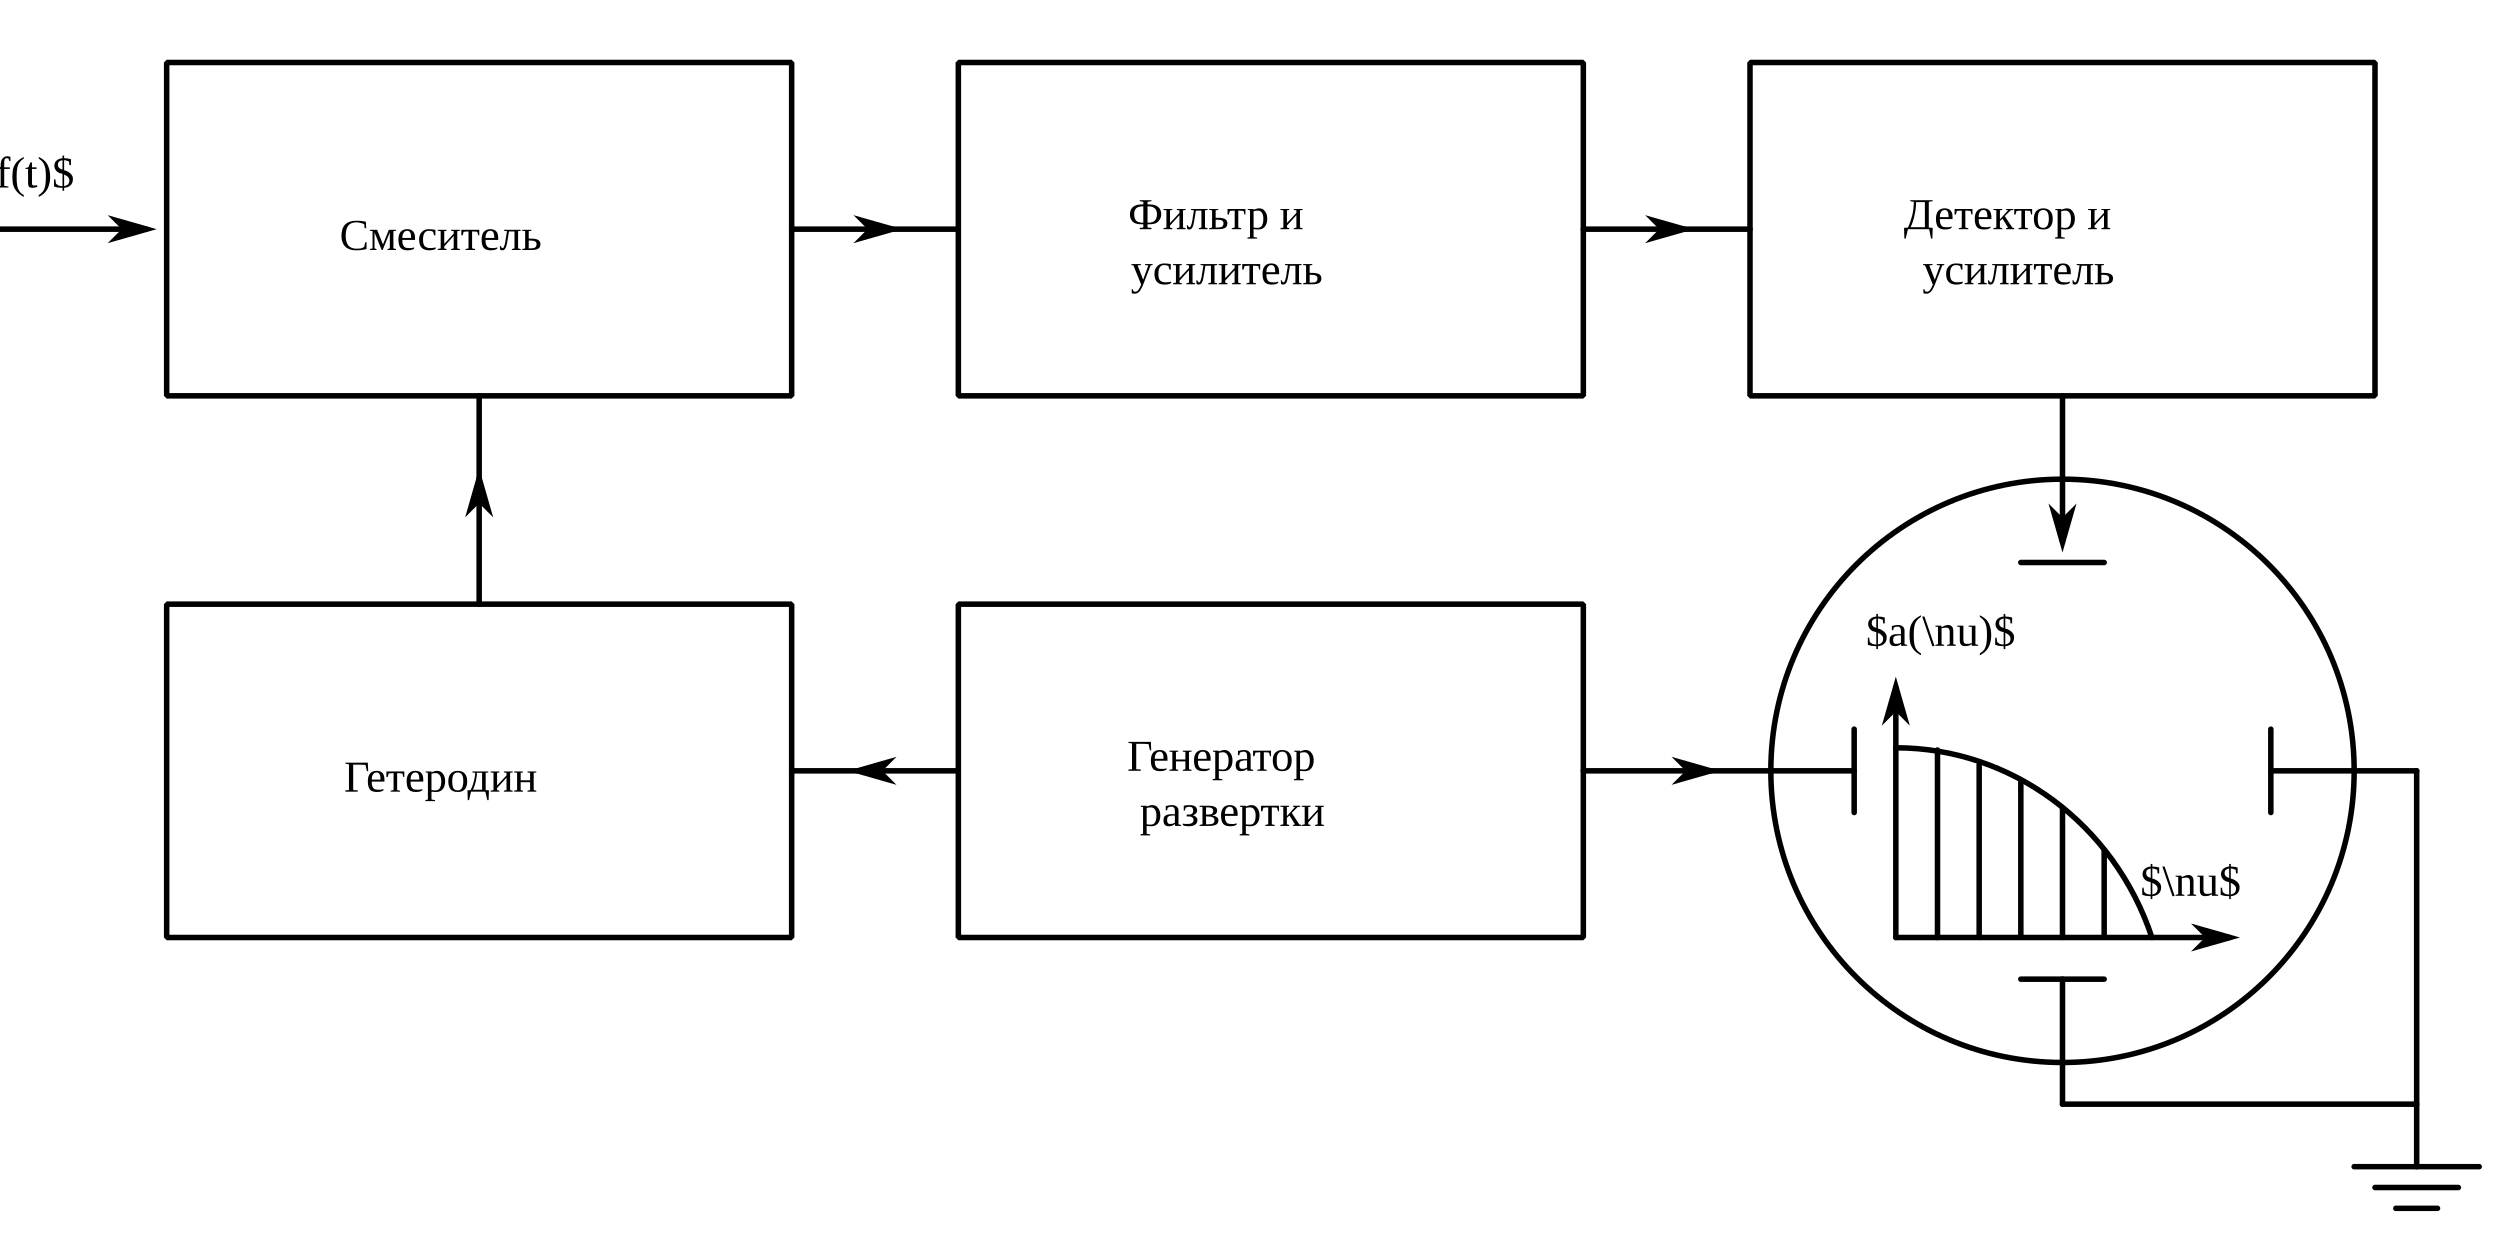
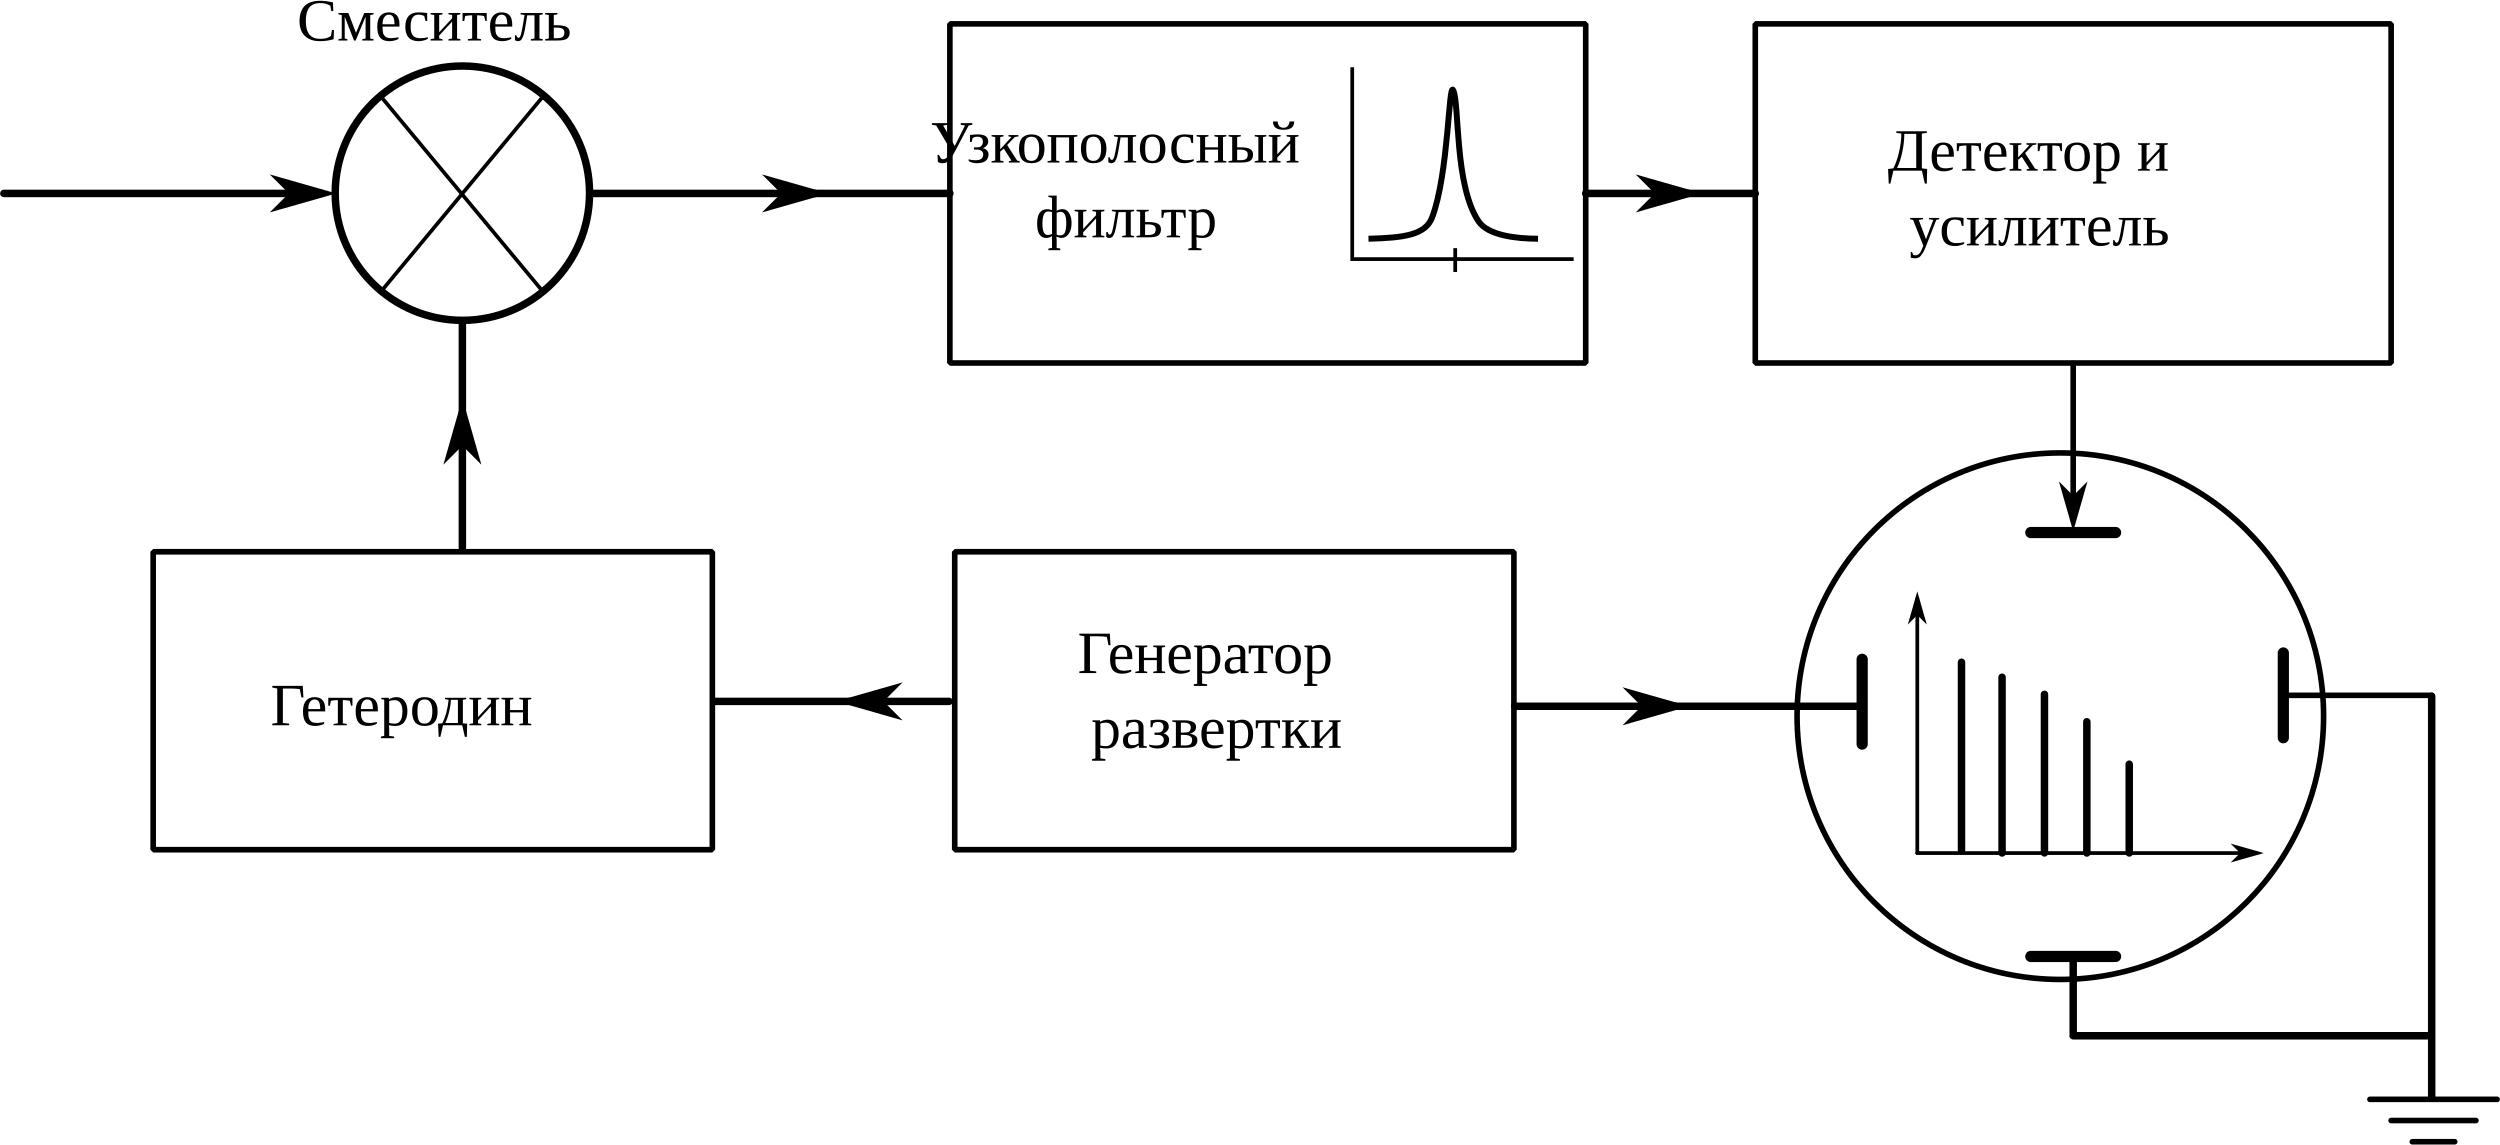
- <svg xmlns="http://www.w3.org/2000/svg" width="12cm" height="6cm" viewBox="0 0 120 60" version="1.1" id="svg1625">
+ <svg xmlns="http://www.w3.org/2000/svg" width="11.795cm" height="5.4cm" viewBox="0 0 117.946 54.001" version="1.1" id="svg1625">
  <defs id="defs1619">
-     <marker style="overflow:visible;" id="marker4098" refX="0.0" refY="0.0" orient="auto">
-       <path transform="scale(0.4) rotate(180) translate(10,0)" style="fill-rule:evenodd;stroke:#000000;stroke-width:1pt;stroke-opacity:1;fill:#000000;fill-opacity:1" d="M 0.0,0.0 L 5.0,-5.0 L -12.5,0.0 L 5.0,5.0 L 0.0,0.0 z " id="path4096" />
+     <marker style="overflow:visible" id="marker4098" refX="0" refY="0" orient="auto">
+       <path transform="matrix(-0.4,0,0,-0.4,-4,0)" style="fill:#000000;fill-opacity:1;fill-rule:evenodd;stroke:#000000;stroke-width:1pt;stroke-opacity:1" d="M 0,0 5,-5 -12.5,0 5,5 0,0 Z" id="path4096" />
    </marker>
-     <marker orient="auto" refY="0.0" refX="0.0" id="Arrow1Mstart" style="overflow:visible">
-       <path id="path987" d="M 0.0,0.0 L 5.0,-5.0 L -12.5,0.0 L 5.0,5.0 L 0.0,0.0 z " style="fill-rule:evenodd;stroke:#000000;stroke-width:1pt;stroke-opacity:1;fill:#000000;fill-opacity:1" transform="scale(0.4) translate(10,0)" />
+     <marker orient="auto" refY="0" refX="0" id="Arrow1Mstart" style="overflow:visible">
+       <path id="path987" d="M 0,0 5,-5 -12.5,0 5,5 0,0 Z" style="fill:#000000;fill-opacity:1;fill-rule:evenodd;stroke:#000000;stroke-width:1pt;stroke-opacity:1" transform="matrix(0.4,0,0,0.4,4,0)" />
    </marker>
-     <marker orient="auto" refY="0.0" refX="0.0" id="marker2305" style="overflow:visible;">
-       <path id="path2303" d="M 0.0,0.0 L 5.0,-5.0 L -12.5,0.0 L 5.0,5.0 L 0.0,0.0 z " style="fill-rule:evenodd;stroke:#000000;stroke-width:1pt;stroke-opacity:1;fill:#000000;fill-opacity:1" transform="scale(0.4) rotate(180) translate(10,0)" />
+     <marker orient="auto" refY="0" refX="0" id="marker2305" style="overflow:visible">
+       <path id="path2303" d="M 0,0 5,-5 -12.5,0 5,5 0,0 Z" style="fill:#000000;fill-opacity:1;fill-rule:evenodd;stroke:#000000;stroke-width:1pt;stroke-opacity:1" transform="matrix(-0.4,0,0,-0.4,-4,0)" />
    </marker>
-     <marker orient="auto" refY="0.0" refX="0.0" id="Arrow1Mend" style="overflow:visible;">
-       <path id="path990" d="M 0.0,0.0 L 5.0,-5.0 L -12.5,0.0 L 5.0,5.0 L 0.0,0.0 z " style="fill-rule:evenodd;stroke:#000000;stroke-width:1pt;stroke-opacity:1;fill:#000000;fill-opacity:1" transform="scale(0.4) rotate(180) translate(10,0)" />
+     <marker orient="auto" refY="0" refX="0" id="Arrow1Mend" style="overflow:visible">
+       <path id="path990" d="M 0,0 5,-5 -12.5,0 5,5 0,0 Z" style="fill:#000000;fill-opacity:1;fill-rule:evenodd;stroke:#000000;stroke-width:1pt;stroke-opacity:1" transform="matrix(-0.4,0,0,-0.4,-4,0)" />
    </marker>
    <marker orient="auto" refY="0" refX="0" id="marker2305-9" style="overflow:visible">
      <path id="path2303-1" d="M 0,0 5,-5 -12.5,0 5,5 Z" style="fill:#000000;fill-opacity:1;fill-rule:evenodd;stroke:#000000;stroke-width:1pt;stroke-opacity:1" transform="matrix(-0.4,0,0,-0.4,-4,0)" />
    </marker>
    <marker orient="auto" refY="0" refX="0" id="marker2305-92" style="overflow:visible">
      <path id="path2303-3" d="M 0,0 5,-5 -12.5,0 5,5 Z" style="fill:#000000;fill-opacity:1;fill-rule:evenodd;stroke:#000000;stroke-width:1pt;stroke-opacity:1" transform="matrix(-0.4,0,0,-0.4,-4,0)" />
    </marker>
    <marker orient="auto" refY="0" refX="0" id="marker2305-7" style="overflow:visible">
      <path id="path2303-5" d="M 0,0 5,-5 -12.5,0 5,5 Z" style="fill:#000000;fill-opacity:1;fill-rule:evenodd;stroke:#000000;stroke-width:1pt;stroke-opacity:1" transform="matrix(-0.4,0,0,-0.4,-4,0)" />
    </marker>
    <marker orient="auto" refY="0" refX="0" id="marker2305-71" style="overflow:visible">
      <path id="path2303-4" d="M 0,0 5,-5 -12.5,0 5,5 Z" style="fill:#000000;fill-opacity:1;fill-rule:evenodd;stroke:#000000;stroke-width:1pt;stroke-opacity:1" transform="matrix(-0.4,0,0,-0.4,-4,0)" />
    </marker>
    <marker orient="auto" refY="0" refX="0" id="marker2305-92-7" style="overflow:visible">
      <path id="path2303-3-2" d="M 0,0 5,-5 -12.5,0 5,5 Z" style="fill:#000000;fill-opacity:1;fill-rule:evenodd;stroke:#000000;stroke-width:1pt;stroke-opacity:1" transform="matrix(-0.4,0,0,-0.4,-4,0)" />
    </marker>
    <marker orient="auto" refY="0" refX="0" id="Arrow1Mend-2" style="overflow:visible">
      <path id="path990-5" d="M 0,0 5,-5 -12.5,0 5,5 Z" style="fill:#000000;fill-opacity:1;fill-rule:evenodd;stroke:#000000;stroke-width:1pt;stroke-opacity:1" transform="matrix(-0.4,0,0,-0.4,-4,0)" />
    </marker>
+     <marker orient="auto" refY="0" refX="0" id="marker2305-71-3" style="overflow:visible">
+       <path id="path2303-4-6" d="M 0,0 5,-5 -12.5,0 5,5 Z" style="fill:#000000;fill-opacity:1;fill-rule:evenodd;stroke:#000000;stroke-width:1pt;stroke-opacity:1" transform="matrix(-0.4,0,0,-0.4,-4,0)" />
+     </marker>
  </defs>
-   <g id="layer1" transform="translate(0,-237)">
-     <rect style="opacity:1;fill:none;fill-opacity:1;fill-rule:nonzero;stroke:#000000;stroke-width:0.265;stroke-linecap:round;stroke-linejoin:bevel;stroke-miterlimit:4;stroke-dasharray:none;stroke-dashoffset:0;stroke-opacity:1;paint-order:stroke markers fill" id="rect2191" width="30" height="16" x="8" y="240" />
+   <g id="layer1" transform="translate(-1.187707,-238.8739)" style="display:inline">
    <rect style="opacity:1;fill:none;fill-opacity:1;fill-rule:nonzero;stroke:#000000;stroke-width:0.265;stroke-linecap:round;stroke-linejoin:bevel;stroke-miterlimit:4;stroke-dasharray:none;stroke-dashoffset:0;stroke-opacity:1;paint-order:stroke markers fill" id="rect2191-7" width="30" height="16" x="46" y="240" />
    <rect style="opacity:1;fill:none;fill-opacity:1;fill-rule:nonzero;stroke:#000000;stroke-width:0.265;stroke-linecap:round;stroke-linejoin:bevel;stroke-miterlimit:4;stroke-dasharray:none;stroke-dashoffset:0;stroke-opacity:1;paint-order:stroke markers fill" id="rect2191-74" width="30" height="16" x="84" y="240" />
-     <rect style="opacity:1;fill:none;fill-opacity:1;fill-rule:nonzero;stroke:#000000;stroke-width:0.265;stroke-linecap:round;stroke-linejoin:bevel;stroke-miterlimit:4;stroke-dasharray:none;stroke-dashoffset:0;stroke-opacity:1;paint-order:stroke markers fill" id="rect2191-3" width="30" height="16" x="8" y="266" />
-     <rect style="opacity:1;fill:none;fill-opacity:1;fill-rule:nonzero;stroke:#000000;stroke-width:0.265;stroke-linecap:round;stroke-linejoin:bevel;stroke-miterlimit:4;stroke-dasharray:none;stroke-dashoffset:0;stroke-opacity:1;paint-order:stroke markers fill" id="rect2191-9" width="30" height="16" x="46" y="266" />
-     <path style="fill:none;stroke:#000000;stroke-width:0.265px;stroke-linecap:round;stroke-linejoin:miter;stroke-opacity:1;marker-end:url(#Arrow1Mend)" d="M -1.116e-5,248 H 7" id="path2241" />
-     <path style="fill:none;stroke:#000000;stroke-width:0.265px;stroke-linecap:round;stroke-linejoin:miter;stroke-opacity:1;marker-mid:url(#marker2305)" d="m 38,248 h 4.8 3.2" id="path2243" />
-     <path style="fill:none;stroke:#000000;stroke-width:0.265px;stroke-linecap:round;stroke-linejoin:miter;stroke-opacity:1;marker-mid:url(#marker2305-9)" d="m 76,248 h 4.8 3.2" id="path2243-5" />
-     <path style="fill:none;stroke:#000000;stroke-width:0.265px;stroke-linecap:round;stroke-linejoin:miter;stroke-opacity:1;marker-mid:url(#marker2305-92)" d="m 76,274 h 6.067 6.933" id="path2243-57" />
-     <path style="fill:none;stroke:#000000;stroke-width:0.265px;stroke-linecap:round;stroke-linejoin:miter;stroke-opacity:1;marker-mid:url(#marker2305-7)" d="m 46,274 h -4.8 -3.2" id="path2243-1" />
-     <path style="fill:none;stroke:#000000;stroke-width:0.265px;stroke-linecap:round;stroke-linejoin:miter;stroke-opacity:1;marker-mid:url(#marker2305-71)" d="m 23,266 v -6 -4" id="path2243-4" />
-     <circle style="opacity:1;fill:none;fill-opacity:1;fill-rule:nonzero;stroke:#000000;stroke-width:0.265;stroke-linecap:round;stroke-linejoin:bevel;stroke-miterlimit:4;stroke-dasharray:none;stroke-dashoffset:0;stroke-opacity:1;paint-order:stroke markers fill" id="path2922" cx="99" cy="274" r="14" />
-     <path style="fill:none;stroke:#000000;stroke-width:0.265px;stroke-linecap:round;stroke-linejoin:miter;stroke-opacity:1;marker-end:url(#Arrow1Mend-2)" d="m 99,256 v 7" id="path2241-6" />
-     <path style="fill:none;stroke:#000000;stroke-width:0.265px;stroke-linecap:round;stroke-linejoin:miter;stroke-opacity:1" d="m 89,272 v 4" id="path3794" />
-     <path style="fill:none;stroke:#000000;stroke-width:0.265px;stroke-linecap:round;stroke-linejoin:miter;stroke-opacity:1" d="M 101,264 H 97" id="path3794-4" />
-     <path style="fill:none;stroke:#000000;stroke-width:0.265px;stroke-linecap:round;stroke-linejoin:miter;stroke-opacity:1" d="m 109,272 v 4" id="path3794-5" />
-     <path style="fill:none;stroke:#000000;stroke-width:0.265px;stroke-linecap:round;stroke-linejoin:miter;stroke-opacity:1" d="M 101,284 H 97" id="path3794-2" />
-     <path style="fill:none;stroke:#000000;stroke-width:0.265px;stroke-linecap:round;stroke-linejoin:miter;stroke-opacity:1;marker-end:url(#marker4098)" d="m 91,282 v -12" id="path4018" />
-     <path style="fill:none;stroke:#000000;stroke-width:0.265px;stroke-linecap:round;stroke-linejoin:miter;stroke-opacity:1;marker-start:url(#Arrow1Mstart)" d="M 107,282 H 91" id="path4020" />
-     <path style="opacity:1;fill:none;fill-opacity:1;fill-rule:nonzero;stroke:#000000;stroke-width:0.265;stroke-linecap:round;stroke-linejoin:bevel;stroke-miterlimit:4;stroke-dasharray:none;stroke-dashoffset:0;stroke-opacity:1;paint-order:stroke markers fill" id="path4220" d="m 91,272.894 a 13,13.501 0 0 1 12.292,9.106" />
-     <path style="fill:none;stroke:#000000;stroke-width:0.265px;stroke-linecap:round;stroke-linejoin:miter;stroke-opacity:1" d="m 93,282 v -9" id="path4222" />
-     <path style="fill:none;stroke:#000000;stroke-width:0.265px;stroke-linecap:round;stroke-linejoin:miter;stroke-opacity:1" d="m 95,281.995 v -8.29" id="path4224" />
-     <path style="fill:none;stroke:#000000;stroke-width:0.265px;stroke-linecap:round;stroke-linejoin:miter;stroke-opacity:1" d="m 97,281.991 v -7.48" id="path4226" />
-     <path style="fill:none;stroke:#000000;stroke-width:0.265px;stroke-linecap:round;stroke-linejoin:miter;stroke-opacity:1" d="m 99,281.996 v -6.191" id="path4228" />
-     <path style="fill:none;stroke:#000000;stroke-width:0.265px;stroke-linecap:round;stroke-linejoin:miter;stroke-opacity:1" d="m 101,281.994 v -4.187" id="path4230" />
-     <path style="fill:none;stroke:#000000;stroke-width:0.265px;stroke-linecap:round;stroke-linejoin:miter;stroke-opacity:1" d="m 99,284 v 6" id="path4334" />
-     <path style="fill:none;stroke:#000000;stroke-width:0.265px;stroke-linecap:round;stroke-linejoin:miter;stroke-opacity:1" d="m 109,274 h 7" id="path4336" />
-     <path style="fill:none;stroke:#000000;stroke-width:0.265px;stroke-linecap:round;stroke-linejoin:miter;stroke-opacity:1" d="m 116,274 v 19" id="path4334-9" />
-     <path style="fill:none;stroke:#000000;stroke-width:0.265px;stroke-linecap:round;stroke-linejoin:miter;stroke-opacity:1" d="M 99,290 H 116" id="path4336-8" />
-     <path style="fill:none;stroke:#000000;stroke-width:0.265px;stroke-linecap:round;stroke-linejoin:miter;stroke-opacity:1" d="m 113,293 h 6" id="path4368" />
-     <path style="fill:none;stroke:#000000;stroke-width:0.265px;stroke-linecap:round;stroke-linejoin:miter;stroke-opacity:1" d="m 114,294 h 4" id="path4370" />
-     <path style="fill:none;stroke:#000000;stroke-width:0.265px;stroke-linecap:round;stroke-linejoin:miter;stroke-opacity:1" d="m 115,295 h 2" id="path4372" />
-     <g id="layer2">
-       <text xml:space="preserve" style="font-style:normal;font-variant:normal;font-weight:normal;font-stretch:normal;font-size:2.117px;line-height:1.25;font-family:'Times New Roman';-inkscape-font-specification:'Times New Roman, Normal';font-variant-ligatures:normal;font-variant-caps:normal;font-variant-numeric:normal;font-feature-settings:normal;text-align:center;letter-spacing:0px;word-spacing:0px;writing-mode:lr-tb;text-anchor:middle;fill:#000000;fill-opacity:1;stroke:none;stroke-width:0.265" x="23" y="249" id="text5325">
-         <tspan id="tspan5323" x="23" y="249" style="font-style:normal;font-variant:normal;font-weight:normal;font-stretch:normal;font-size:2.117px;font-family:'Times New Roman';-inkscape-font-specification:'Times New Roman, Normal';font-variant-ligatures:normal;font-variant-caps:normal;font-variant-numeric:normal;font-feature-settings:normal;text-align:center;writing-mode:lr-tb;text-anchor:middle;stroke-width:0.265">Смеситель</tspan>
+     <rect style="opacity:1;fill:none;fill-opacity:1;fill-rule:nonzero;stroke:#000000;stroke-width:0.265;stroke-linecap:round;stroke-linejoin:bevel;stroke-miterlimit:4;stroke-dasharray:none;stroke-dashoffset:0;stroke-opacity:1;paint-order:stroke markers fill" id="rect2191-9" width="26.383" height="14.056" x="46.229" y="264.907" />
+     <path style="fill:none;stroke:#000000;stroke-width:0.353;stroke-linecap:round;stroke-linejoin:miter;stroke-opacity:1;marker-end:url(#Arrow1Mend)" d="m 1.367,248 14.987,0" id="path2241" />
+     <path style="fill:none;stroke:#000000;stroke-width:0.353;stroke-linecap:round;stroke-linejoin:miter;stroke-opacity:1;marker-mid:url(#marker2305)" d="m 29.08,248 10.5,0 6.42,0" id="path2243" />
+     <path style="fill:none;stroke:#000000;stroke-width:0.353;stroke-linecap:round;stroke-linejoin:miter;stroke-opacity:1;marker-mid:url(#marker2305-9)" d="m 76,248 4.8,0 3.2,0" id="path2243-5" />
+     <path style="fill:none;stroke:#000000;stroke-width:0.353;stroke-linecap:round;stroke-linejoin:miter;stroke-opacity:1;marker-mid:url(#marker2305-92)" d="m 72.65,272.196 7.53,0 8.605,0" id="path2243-57" />
+     <path style="fill:none;stroke:#000000;stroke-width:0.353;stroke-linecap:round;stroke-linejoin:miter;stroke-opacity:1;marker-mid:url(#marker2305-7)" d="m 45.964,271.966 -4.637,0 -6.378,0" id="path2243-1" />
+     <circle style="opacity:1;fill:none;fill-opacity:1;fill-rule:nonzero;stroke:#000000;stroke-width:0.265;stroke-linecap:round;stroke-linejoin:bevel;stroke-miterlimit:4;stroke-dasharray:none;stroke-dashoffset:0;stroke-opacity:1;paint-order:stroke markers fill" id="path2922" cx="98.393" cy="272.664" r="12.421" />
+     <path style="fill:none;stroke:#000000;stroke-width:0.265px;stroke-linecap:round;stroke-linejoin:miter;stroke-opacity:1;marker-end:url(#Arrow1Mend-2)" d="m 99,256.022 0,7.4" id="path2241-6" />
+     <path style="fill:none;stroke:#000000;stroke-width:0.529;stroke-linecap:round;stroke-linejoin:miter;stroke-opacity:1" d="m 89.043,269.981 0,4" id="path3794" />
+     <path style="fill:none;stroke:#000000;stroke-width:0.529;stroke-linecap:round;stroke-linejoin:miter;stroke-opacity:1" d="m 101,264 -4,0" id="path3794-4" />
+     <path style="fill:none;stroke:#000000;stroke-width:0.529;stroke-linecap:round;stroke-linejoin:miter;stroke-opacity:1" d="m 108.914,269.681 0,4" id="path3794-5" />
+     <path style="fill:none;stroke:#000000;stroke-width:0.529;stroke-linecap:round;stroke-linejoin:miter;stroke-opacity:1" d="m 101,284 -4,0" id="path3794-2" />
+     <path style="fill:none;stroke:#000000;stroke-width:0.176;stroke-linecap:round;stroke-linejoin:miter;stroke-opacity:1;marker-end:url(#marker4098)" d="m 91.644,279.122 0,-12" id="path4018" />
+     <path style="fill:none;stroke:#000000;stroke-width:0.176;stroke-linecap:round;stroke-linejoin:miter;stroke-opacity:1;marker-start:url(#Arrow1Mstart)" d="m 107.644,279.122 -16,0" id="path4020" />
+     <path style="fill:none;stroke:#000000;stroke-width:0.353;stroke-linecap:round;stroke-linejoin:miter;stroke-opacity:1" d="m 93.73,278.996 0,-8.876" id="path4222" />
+     <path style="fill:none;stroke:#000000;stroke-width:0.353;stroke-linecap:round;stroke-linejoin:miter;stroke-opacity:1" d="m 95.644,279.118 0,-8.29" id="path4224" />
+     <path style="fill:none;stroke:#000000;stroke-width:0.353;stroke-linecap:round;stroke-linejoin:miter;stroke-opacity:1" d="m 97.644,279.114 0,-7.48" id="path4226" />
+     <path style="fill:none;stroke:#000000;stroke-width:0.353;stroke-linecap:round;stroke-linejoin:miter;stroke-opacity:1" d="m 99.644,279.118 0,-6.191" id="path4228" />
+     <path style="fill:none;stroke:#000000;stroke-width:0.353;stroke-linecap:round;stroke-linejoin:miter;stroke-opacity:1" d="m 101.644,279.116 0,-4.187" id="path4230" />
+     <path style="fill:none;stroke:#000000;stroke-width:0.353;stroke-linecap:round;stroke-linejoin:miter;stroke-opacity:1" d="m 99,283.948 0,3.657" id="path4334" />
+     <path style="fill:none;stroke:#000000;stroke-width:0.265px;stroke-linecap:round;stroke-linejoin:miter;stroke-opacity:1" d="m 108.914,271.681 7,0" id="path4336" />
+     <path style="fill:none;stroke:#000000;stroke-width:0.353;stroke-linecap:round;stroke-linejoin:miter;stroke-opacity:1" d="m 115.914,271.725 0,18.912" id="path4334-9" />
+     <path style="fill:none;stroke:#000000;stroke-width:0.353;stroke-linecap:round;stroke-linejoin:miter;stroke-opacity:1" d="m 98.997,287.742 16.703,0" id="path4336-8" />
+     <path style="fill:none;stroke:#000000;stroke-width:0.265px;stroke-linecap:round;stroke-linejoin:miter;stroke-opacity:1" d="m 113,290.742 6,0" id="path4368" />
+     <path style="fill:none;stroke:#000000;stroke-width:0.265px;stroke-linecap:round;stroke-linejoin:miter;stroke-opacity:1" d="m 114,291.742 4,0" id="path4370" />
+     <path style="fill:none;stroke:#000000;stroke-width:0.265px;stroke-linecap:round;stroke-linejoin:miter;stroke-opacity:1" d="m 115,292.742 2,0" id="path4372" />
+     <rect y="264.907" x="8.411" height="14.056" width="26.383" id="rect6096" style="opacity:1;fill:none;fill-opacity:1;fill-rule:nonzero;stroke:#000000;stroke-width:0.265;stroke-linecap:round;stroke-linejoin:bevel;stroke-miterlimit:4;stroke-dasharray:none;stroke-dashoffset:0;stroke-opacity:1;paint-order:stroke markers fill" />
+     <path style="display:inline;fill:none;stroke:#000000;stroke-width:0.353;stroke-linecap:round;stroke-linejoin:miter;stroke-opacity:1;marker-mid:url(#marker2305-71-3)" d="m 23,264.712 0,-6.356 0,-4.237" id="path2243-4" />
+     <path style="display:inline;fill:none;fill-rule:evenodd;stroke:#000000;stroke-width:0.282px;stroke-linecap:butt;stroke-linejoin:miter;stroke-opacity:1" d="m 65.751,250.138 c 1.657,-0.044 2.683,-0.17 3,-1 0.79,-2.07 0.781,-6.499 1,-6 0.301,0.686 0.052,4.488 1.197,6.184 0.445,0.659 1.775,0.814 2.803,0.816" id="path5828" />
+     <path style="display:inline;fill:none;fill-rule:evenodd;stroke:#000000;stroke-width:0.176;stroke-linecap:butt;stroke-linejoin:miter;stroke-opacity:1" d="m 75.431,251.098 -10.447,0 0,-9.05" id="path5830" />
+     <path style="color:#000000;clip-rule:nonzero;display:inline;overflow:visible;visibility:visible;opacity:1;isolation:auto;mix-blend-mode:normal;color-interpolation:sRGB;color-interpolation-filters:linearRGB;solid-color:#000000;solid-opacity:1;fill:none;fill-opacity:1;fill-rule:evenodd;stroke:#000000;stroke-width:0.176;stroke-linecap:butt;stroke-linejoin:miter;stroke-miterlimit:4;stroke-dasharray:none;stroke-dashoffset:0;stroke-opacity:1;color-rendering:auto;image-rendering:auto;shape-rendering:auto;text-rendering:auto;enable-background:accumulate" d="m 69.843,250.582 0,1.124" id="path5836" />
+     <ellipse style="color:#000000;clip-rule:nonzero;display:inline;overflow:visible;visibility:visible;opacity:1;isolation:auto;mix-blend-mode:normal;color-interpolation:sRGB;color-interpolation-filters:linearRGB;solid-color:#000000;solid-opacity:1;fill:none;fill-opacity:1;fill-rule:nonzero;stroke:#000000;stroke-width:0.353;stroke-linecap:butt;stroke-linejoin:miter;stroke-miterlimit:4;stroke-dasharray:none;stroke-dashoffset:0;stroke-opacity:1;color-rendering:auto;image-rendering:auto;shape-rendering:auto;text-rendering:auto;enable-background:accumulate" id="path4266" cx="23" cy="247.988" rx="6" ry="6" />
+     <path style="color:#000000;clip-rule:nonzero;display:inline;overflow:visible;visibility:visible;opacity:1;isolation:auto;mix-blend-mode:normal;color-interpolation:sRGB;color-interpolation-filters:linearRGB;solid-color:#000000;solid-opacity:1;fill:none;fill-opacity:1;fill-rule:evenodd;stroke:#000000;stroke-width:0.176;stroke-linecap:butt;stroke-linejoin:miter;stroke-miterlimit:4;stroke-dasharray:none;stroke-dashoffset:0;stroke-opacity:1;color-rendering:auto;image-rendering:auto;shape-rendering:auto;text-rendering:auto;enable-background:accumulate" d="m 19.129,243.396 7.699,9.27" id="path5786" />
+     <path id="path5788" d="m 19.129,252.666 7.699,-9.27" style="color:#000000;clip-rule:nonzero;display:inline;overflow:visible;visibility:visible;opacity:1;isolation:auto;mix-blend-mode:normal;color-interpolation:sRGB;color-interpolation-filters:linearRGB;solid-color:#000000;solid-opacity:1;fill:none;fill-opacity:1;fill-rule:evenodd;stroke:#000000;stroke-width:0.176;stroke-linecap:butt;stroke-linejoin:miter;stroke-miterlimit:4;stroke-dasharray:none;stroke-dashoffset:0;stroke-opacity:1;color-rendering:auto;image-rendering:auto;shape-rendering:auto;text-rendering:auto;enable-background:accumulate" />
+     <text xml:space="preserve" style="font-style:normal;font-variant:normal;font-weight:normal;font-stretch:normal;font-size:2.117px;line-height:1.25;font-family:'Times New Roman';-inkscape-font-specification:'Times New Roman, Normal';text-align:center;letter-spacing:0px;word-spacing:0px;writing-mode:lr-tb;text-anchor:middle;display:inline;fill:#000000;fill-opacity:1;stroke:none;stroke-width:0.265" x="23" y="240.785" id="text5325">
+       <tspan id="tspan5323" x="23" y="240.785" style="font-style:normal;font-variant:normal;font-weight:normal;font-stretch:normal;font-size:2.822px;font-family:'Times New Roman';-inkscape-font-specification:'Times New Roman, Normal';text-align:center;writing-mode:lr-tb;text-anchor:middle;stroke-width:0.265">Смеситель</tspan>
+     </text>
+     <text xml:space="preserve" style="font-style:normal;font-variant:normal;font-weight:normal;font-stretch:normal;font-size:2.117px;line-height:1.25;font-family:'Times New Roman';-inkscape-font-specification:'Times New Roman, Normal';text-align:center;letter-spacing:0px;word-spacing:0px;writing-mode:lr-tb;text-anchor:middle;display:inline;fill:#000000;fill-opacity:1;stroke:none;stroke-width:0.265" x="55.636" y="246.542" id="text5329">
+       <tspan x="55.636" y="246.542" style="font-size:2.822px;stroke-width:0.265" id="tspan5355">Узкополосный</tspan>
+       <tspan x="55.636" y="250.07" style="font-size:2.822px;stroke-width:0.265" id="tspan5826">фильтр</tspan>
+     </text>
+     <text xml:space="preserve" style="font-style:normal;font-variant:normal;font-weight:normal;font-stretch:normal;font-size:2.117px;line-height:1.25;font-family:'Times New Roman';-inkscape-font-specification:'Times New Roman, Normal';text-align:center;letter-spacing:0px;word-spacing:0px;writing-mode:lr-tb;text-anchor:middle;display:inline;fill:#000000;fill-opacity:1;stroke:none;stroke-width:0.265" x="98.735" y="246.926" id="text5333">
+       <tspan id="tspan5331" x="99.088" y="246.926" style="font-size:2.822px;stroke-width:0.265">Детектор и </tspan>
+       <tspan x="98.735" y="250.454" style="font-size:2.822px;stroke-width:0.265" id="tspan5357">усилитель</tspan>
+     </text>
+     <text xml:space="preserve" style="font-style:normal;font-variant:normal;font-weight:normal;font-stretch:normal;font-size:2.117px;line-height:1.25;font-family:'Times New Roman';-inkscape-font-specification:'Times New Roman, Normal';text-align:center;letter-spacing:0px;word-spacing:0px;writing-mode:lr-tb;text-anchor:middle;display:inline;fill:#000000;fill-opacity:1;stroke:none;stroke-width:0.265" x="21.454" y="273.092" id="text5337">
+       <tspan id="tspan5335" x="21.454" y="273.092" style="font-size:2.822px;stroke-width:0.265">Гетеродин</tspan>
+     </text>
+     <text xml:space="preserve" style="font-style:normal;font-variant:normal;font-weight:normal;font-stretch:normal;font-size:2.117px;line-height:1.25;font-family:'Times New Roman';-inkscape-font-specification:'Times New Roman, Normal';text-align:center;letter-spacing:0px;word-spacing:0px;writing-mode:lr-tb;text-anchor:middle;display:inline;fill:#000000;fill-opacity:1;stroke:none;stroke-width:0.265" x="59.907" y="270.627" id="text5341">
+       <tspan id="tspan5339" x="59.907" y="270.627" style="font-size:2.822px;stroke-width:0.265">Генератор</tspan>
+       <tspan x="59.907" y="274.155" style="font-size:2.822px;stroke-width:0.265" id="tspan5359">развертки</tspan>
+     </text>
+     <g id="layer2" style="display:none">
+       <text xml:space="preserve" style="color:#000000;font-style:normal;font-variant:normal;font-weight:normal;font-stretch:normal;font-size:3.528px;line-height:125%;font-family:'Times New Roman';-inkscape-font-specification:'Times New Roman, ';text-indent:0;text-align:start;text-decoration:none;text-decoration-line:none;text-decoration-style:solid;text-decoration-color:#000000;letter-spacing:0px;word-spacing:0px;text-transform:none;direction:ltr;block-progression:tb;writing-mode:lr-tb;baseline-shift:baseline;text-anchor:start;white-space:normal;clip-rule:nonzero;display:inline;overflow:visible;visibility:visible;opacity:1;isolation:auto;mix-blend-mode:normal;color-interpolation:sRGB;color-interpolation-filters:linearRGB;solid-color:#000000;solid-opacity:1;fill:#000000;fill-opacity:1;fill-rule:nonzero;stroke:none;stroke-width:0.5;stroke-linecap:butt;stroke-linejoin:miter;stroke-miterlimit:4;stroke-dasharray:none;stroke-dashoffset:0;stroke-opacity:1;color-rendering:auto;image-rendering:auto;shape-rendering:auto;text-rendering:auto;enable-background:accumulate" x="67.724" y="254.483" id="text5832">
+         <tspan id="tspan5834" x="67.724" y="254.483">$\nu_0$</tspan>
      </text>
-       <text xml:space="preserve" style="font-style:normal;font-variant:normal;font-weight:normal;font-stretch:normal;font-size:2.117px;line-height:1.25;font-family:'Times New Roman';-inkscape-font-specification:'Times New Roman, Normal';font-variant-ligatures:normal;font-variant-caps:normal;font-variant-numeric:normal;font-feature-settings:normal;text-align:center;letter-spacing:0px;word-spacing:0px;writing-mode:lr-tb;text-anchor:middle;fill:#000000;fill-opacity:1;stroke:none;stroke-width:0.265" x="60.735" y="248" id="text5329">
-         <tspan id="tspan5327" x="61" y="248" style="stroke-width:0.265">Фильтр и </tspan>
-         <tspan x="60.735" y="250.646" style="stroke-width:0.265" id="tspan5355">усилитель</tspan>
+       <text xml:space="preserve" style="font-style:normal;font-variant:normal;font-weight:normal;font-stretch:normal;font-size:2.117px;line-height:1.25;font-family:'Times New Roman';-inkscape-font-specification:'Times New Roman, Normal';text-align:center;letter-spacing:0px;word-spacing:0px;writing-mode:lr-tb;text-anchor:middle;fill:#000000;fill-opacity:1;stroke:none;stroke-width:0.265" x="96.048" y="267.767" id="text5345">
+         <tspan id="tspan5343" x="96.048" y="267.767" style="stroke-width:0.265">$a(\nu)$</tspan>
      </text>
-       <text xml:space="preserve" style="font-style:normal;font-variant:normal;font-weight:normal;font-stretch:normal;font-size:2.117px;line-height:1.25;font-family:'Times New Roman';-inkscape-font-specification:'Times New Roman, Normal';font-variant-ligatures:normal;font-variant-caps:normal;font-variant-numeric:normal;font-feature-settings:normal;text-align:center;letter-spacing:0px;word-spacing:0px;writing-mode:lr-tb;text-anchor:middle;fill:#000000;fill-opacity:1;stroke:none;stroke-width:0.265" x="98.735" y="248" id="text5333">
-         <tspan id="tspan5331" x="99" y="248" style="stroke-width:0.265">Детектор и </tspan>
-         <tspan x="98.735" y="250.646" style="stroke-width:0.265" id="tspan5357">усилитель</tspan>
+       <text xml:space="preserve" style="font-style:normal;font-variant:normal;font-weight:normal;font-stretch:normal;font-size:2.117px;line-height:1.25;font-family:'Times New Roman';-inkscape-font-specification:'Times New Roman, Normal';text-align:center;letter-spacing:0px;word-spacing:0px;writing-mode:lr-tb;text-anchor:middle;fill:#000000;fill-opacity:1;stroke:none;stroke-width:0.265" x="107.648" y="277.906" id="text5349">
+         <tspan id="tspan5347" x="107.648" y="277.906" style="stroke-width:0.265">$\nu$</tspan>
      </text>
-       <text xml:space="preserve" style="font-style:normal;font-variant:normal;font-weight:normal;font-stretch:normal;font-size:2.117px;line-height:1.25;font-family:'Times New Roman';-inkscape-font-specification:'Times New Roman, Normal';font-variant-ligatures:normal;font-variant-caps:normal;font-variant-numeric:normal;font-feature-settings:normal;text-align:center;letter-spacing:0px;word-spacing:0px;writing-mode:lr-tb;text-anchor:middle;fill:#000000;fill-opacity:1;stroke:none;stroke-width:0.265" x="23" y="275" id="text5337">
-         <tspan id="tspan5335" x="23" y="275" style="stroke-width:0.265">Гетеродин</tspan>
+       <text xml:space="preserve" style="font-style:normal;font-variant:normal;font-weight:normal;font-stretch:normal;font-size:2.117px;line-height:1.25;font-family:'Times New Roman';-inkscape-font-specification:'Times New Roman, Normal';text-align:center;letter-spacing:0px;word-spacing:0px;writing-mode:lr-tb;text-anchor:middle;fill:#000000;fill-opacity:1;stroke:none;stroke-width:0.265" x="7.931" y="246.117" id="text5353">
+         <tspan id="tspan5351" x="7.931" y="246.117" style="stroke-width:0.265">$f(t)$</tspan>
      </text>
-       <text xml:space="preserve" style="font-style:normal;font-variant:normal;font-weight:normal;font-stretch:normal;font-size:2.117px;line-height:1.25;font-family:'Times New Roman';-inkscape-font-specification:'Times New Roman, Normal';font-variant-ligatures:normal;font-variant-caps:normal;font-variant-numeric:normal;font-feature-settings:normal;text-align:center;letter-spacing:0px;word-spacing:0px;writing-mode:lr-tb;text-anchor:middle;fill:#000000;fill-opacity:1;stroke:none;stroke-width:0.265" x="61" y="274" id="text5341">
-         <tspan id="tspan5339" x="61" y="274" style="stroke-width:0.265">Генератор</tspan>
-         <tspan x="61" y="276.646" style="stroke-width:0.265" id="tspan5359">развертки</tspan>
+       <text id="text5798" y="252.21" x="5.081" style="color:#000000;font-style:normal;font-variant:normal;font-weight:normal;font-stretch:normal;font-size:3.528px;line-height:125%;font-family:'Times New Roman';-inkscape-font-specification:'Times New Roman, ';text-indent:0;text-align:start;text-decoration:none;text-decoration-line:none;text-decoration-style:solid;text-decoration-color:#000000;letter-spacing:0px;word-spacing:0px;text-transform:none;direction:ltr;block-progression:tb;writing-mode:lr-tb;baseline-shift:baseline;text-anchor:start;white-space:normal;clip-rule:nonzero;display:inline;overflow:visible;visibility:visible;opacity:1;isolation:auto;mix-blend-mode:normal;color-interpolation:sRGB;color-interpolation-filters:linearRGB;solid-color:#000000;solid-opacity:1;fill:#000000;fill-opacity:1;fill-rule:nonzero;stroke:none;stroke-width:0.5;stroke-linecap:butt;stroke-linejoin:miter;stroke-miterlimit:4;stroke-dasharray:none;stroke-dashoffset:0;stroke-opacity:1;color-rendering:auto;image-rendering:auto;shape-rendering:auto;text-rendering:auto;enable-background:accumulate" xml:space="preserve">
+         <tspan y="252.21" x="5.081" id="tspan5800">$\nu$</tspan>
      </text>
-       <text xml:space="preserve" style="font-style:normal;font-variant:normal;font-weight:normal;font-stretch:normal;font-size:2.117px;line-height:1.25;font-family:'Times New Roman';-inkscape-font-specification:'Times New Roman, Normal';font-variant-ligatures:normal;font-variant-caps:normal;font-variant-numeric:normal;font-feature-settings:normal;text-align:center;letter-spacing:0px;word-spacing:0px;writing-mode:lr-tb;text-anchor:middle;fill:#000000;fill-opacity:1;stroke:none;stroke-width:0.265" x="95" y="268" id="text5345">
-         <tspan id="tspan5343" x="95" y="268" style="stroke-width:0.265">$a(\nu)$</tspan>
+       <text xml:space="preserve" style="color:#000000;font-style:normal;font-variant:normal;font-weight:normal;font-stretch:normal;font-size:3.528px;line-height:125%;font-family:'Times New Roman';-inkscape-font-specification:'Times New Roman, ';text-indent:0;text-align:start;text-decoration:none;text-decoration-line:none;text-decoration-style:solid;text-decoration-color:#000000;letter-spacing:0px;word-spacing:0px;text-transform:none;direction:ltr;block-progression:tb;writing-mode:lr-tb;baseline-shift:baseline;text-anchor:start;white-space:normal;clip-rule:nonzero;display:inline;overflow:visible;visibility:visible;opacity:1;isolation:auto;mix-blend-mode:normal;color-interpolation:sRGB;color-interpolation-filters:linearRGB;solid-color:#000000;solid-opacity:1;fill:#000000;fill-opacity:1;fill-rule:nonzero;stroke:none;stroke-width:0.5;stroke-linecap:butt;stroke-linejoin:miter;stroke-miterlimit:4;stroke-dasharray:none;stroke-dashoffset:0;stroke-opacity:1;color-rendering:auto;image-rendering:auto;shape-rendering:auto;text-rendering:auto;enable-background:accumulate" x="25.974" y="260.052" id="text5804">
+         <tspan id="tspan5806" x="25.974" y="260.052">$\nu_\text{гет}$</tspan>
      </text>
-       <text xml:space="preserve" style="font-style:normal;font-variant:normal;font-weight:normal;font-stretch:normal;font-size:2.117px;line-height:1.25;font-family:'Times New Roman';-inkscape-font-specification:'Times New Roman, Normal';font-variant-ligatures:normal;font-variant-caps:normal;font-variant-numeric:normal;font-feature-settings:normal;text-align:center;letter-spacing:0px;word-spacing:0px;writing-mode:lr-tb;text-anchor:middle;fill:#000000;fill-opacity:1;stroke:none;stroke-width:0.265" x="107" y="280" id="text5349">
-         <tspan id="tspan5347" x="107" y="280" style="stroke-width:0.265">$\nu$</tspan>
-       </text>
-       <text xml:space="preserve" style="font-style:normal;font-variant:normal;font-weight:normal;font-stretch:normal;font-size:2.117px;line-height:1.25;font-family:'Times New Roman';-inkscape-font-specification:'Times New Roman, Normal';font-variant-ligatures:normal;font-variant-caps:normal;font-variant-numeric:normal;font-feature-settings:normal;text-align:center;letter-spacing:0px;word-spacing:0px;writing-mode:lr-tb;text-anchor:middle;fill:#000000;fill-opacity:1;stroke:none;stroke-width:0.265" x="3" y="246" id="text5353">
-         <tspan id="tspan5351" x="3" y="246" style="stroke-width:0.265">$f(t)$</tspan>
+       <text xml:space="preserve" style="color:#000000;font-style:normal;font-variant:normal;font-weight:normal;font-stretch:normal;font-size:3.528px;line-height:125%;font-family:'Times New Roman';-inkscape-font-specification:'Times New Roman, ';text-indent:0;text-align:start;text-decoration:none;text-decoration-line:none;text-decoration-style:solid;text-decoration-color:#000000;letter-spacing:0px;word-spacing:0px;text-transform:none;direction:ltr;block-progression:tb;writing-mode:lr-tb;baseline-shift:baseline;text-anchor:start;white-space:normal;clip-rule:nonzero;display:inline;overflow:visible;visibility:visible;opacity:1;isolation:auto;mix-blend-mode:normal;color-interpolation:sRGB;color-interpolation-filters:linearRGB;solid-color:#000000;solid-opacity:1;fill:#000000;fill-opacity:1;fill-rule:nonzero;stroke:none;stroke-width:0.5;stroke-linecap:butt;stroke-linejoin:miter;stroke-miterlimit:4;stroke-dasharray:none;stroke-dashoffset:0;stroke-opacity:1;color-rendering:auto;image-rendering:auto;shape-rendering:auto;text-rendering:auto;enable-background:accumulate" x="30.038" y="246.117" id="text5820">
+         <tspan id="tspan5822" x="30.038" y="246.117">$\nu_\text{гет}-\nu$</tspan>
      </text>
    </g>
  </g>
</svg>
